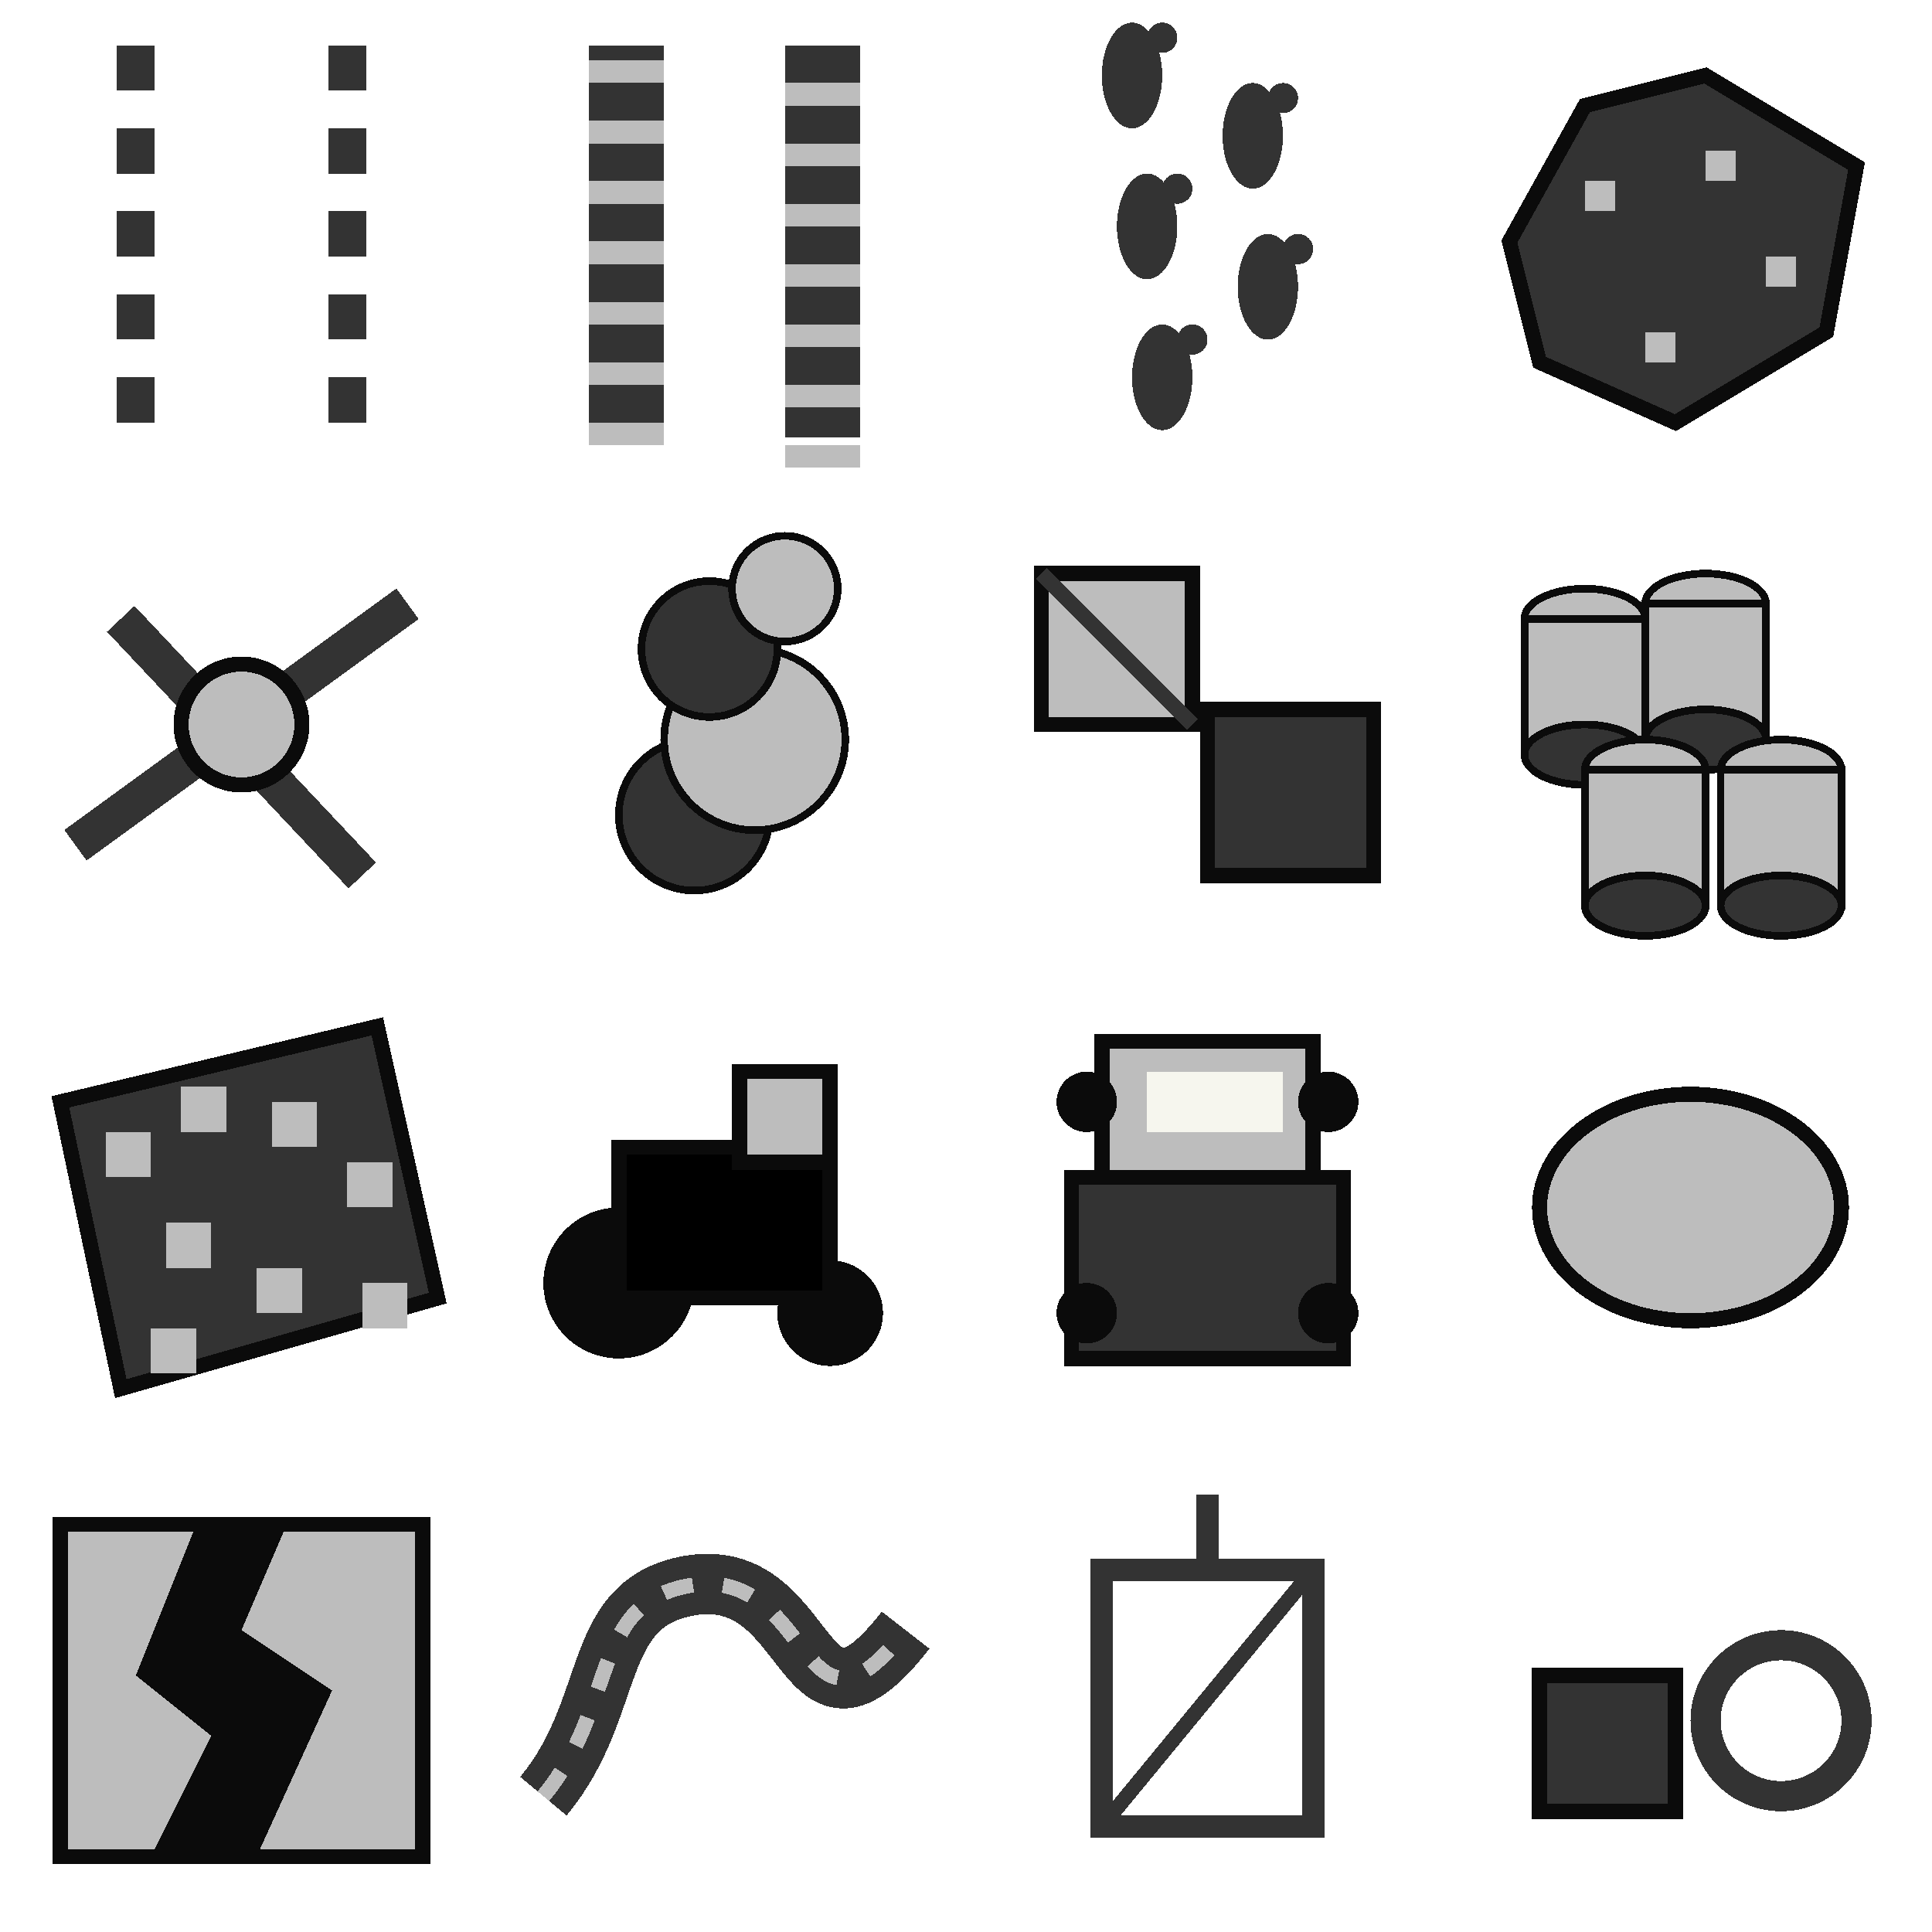
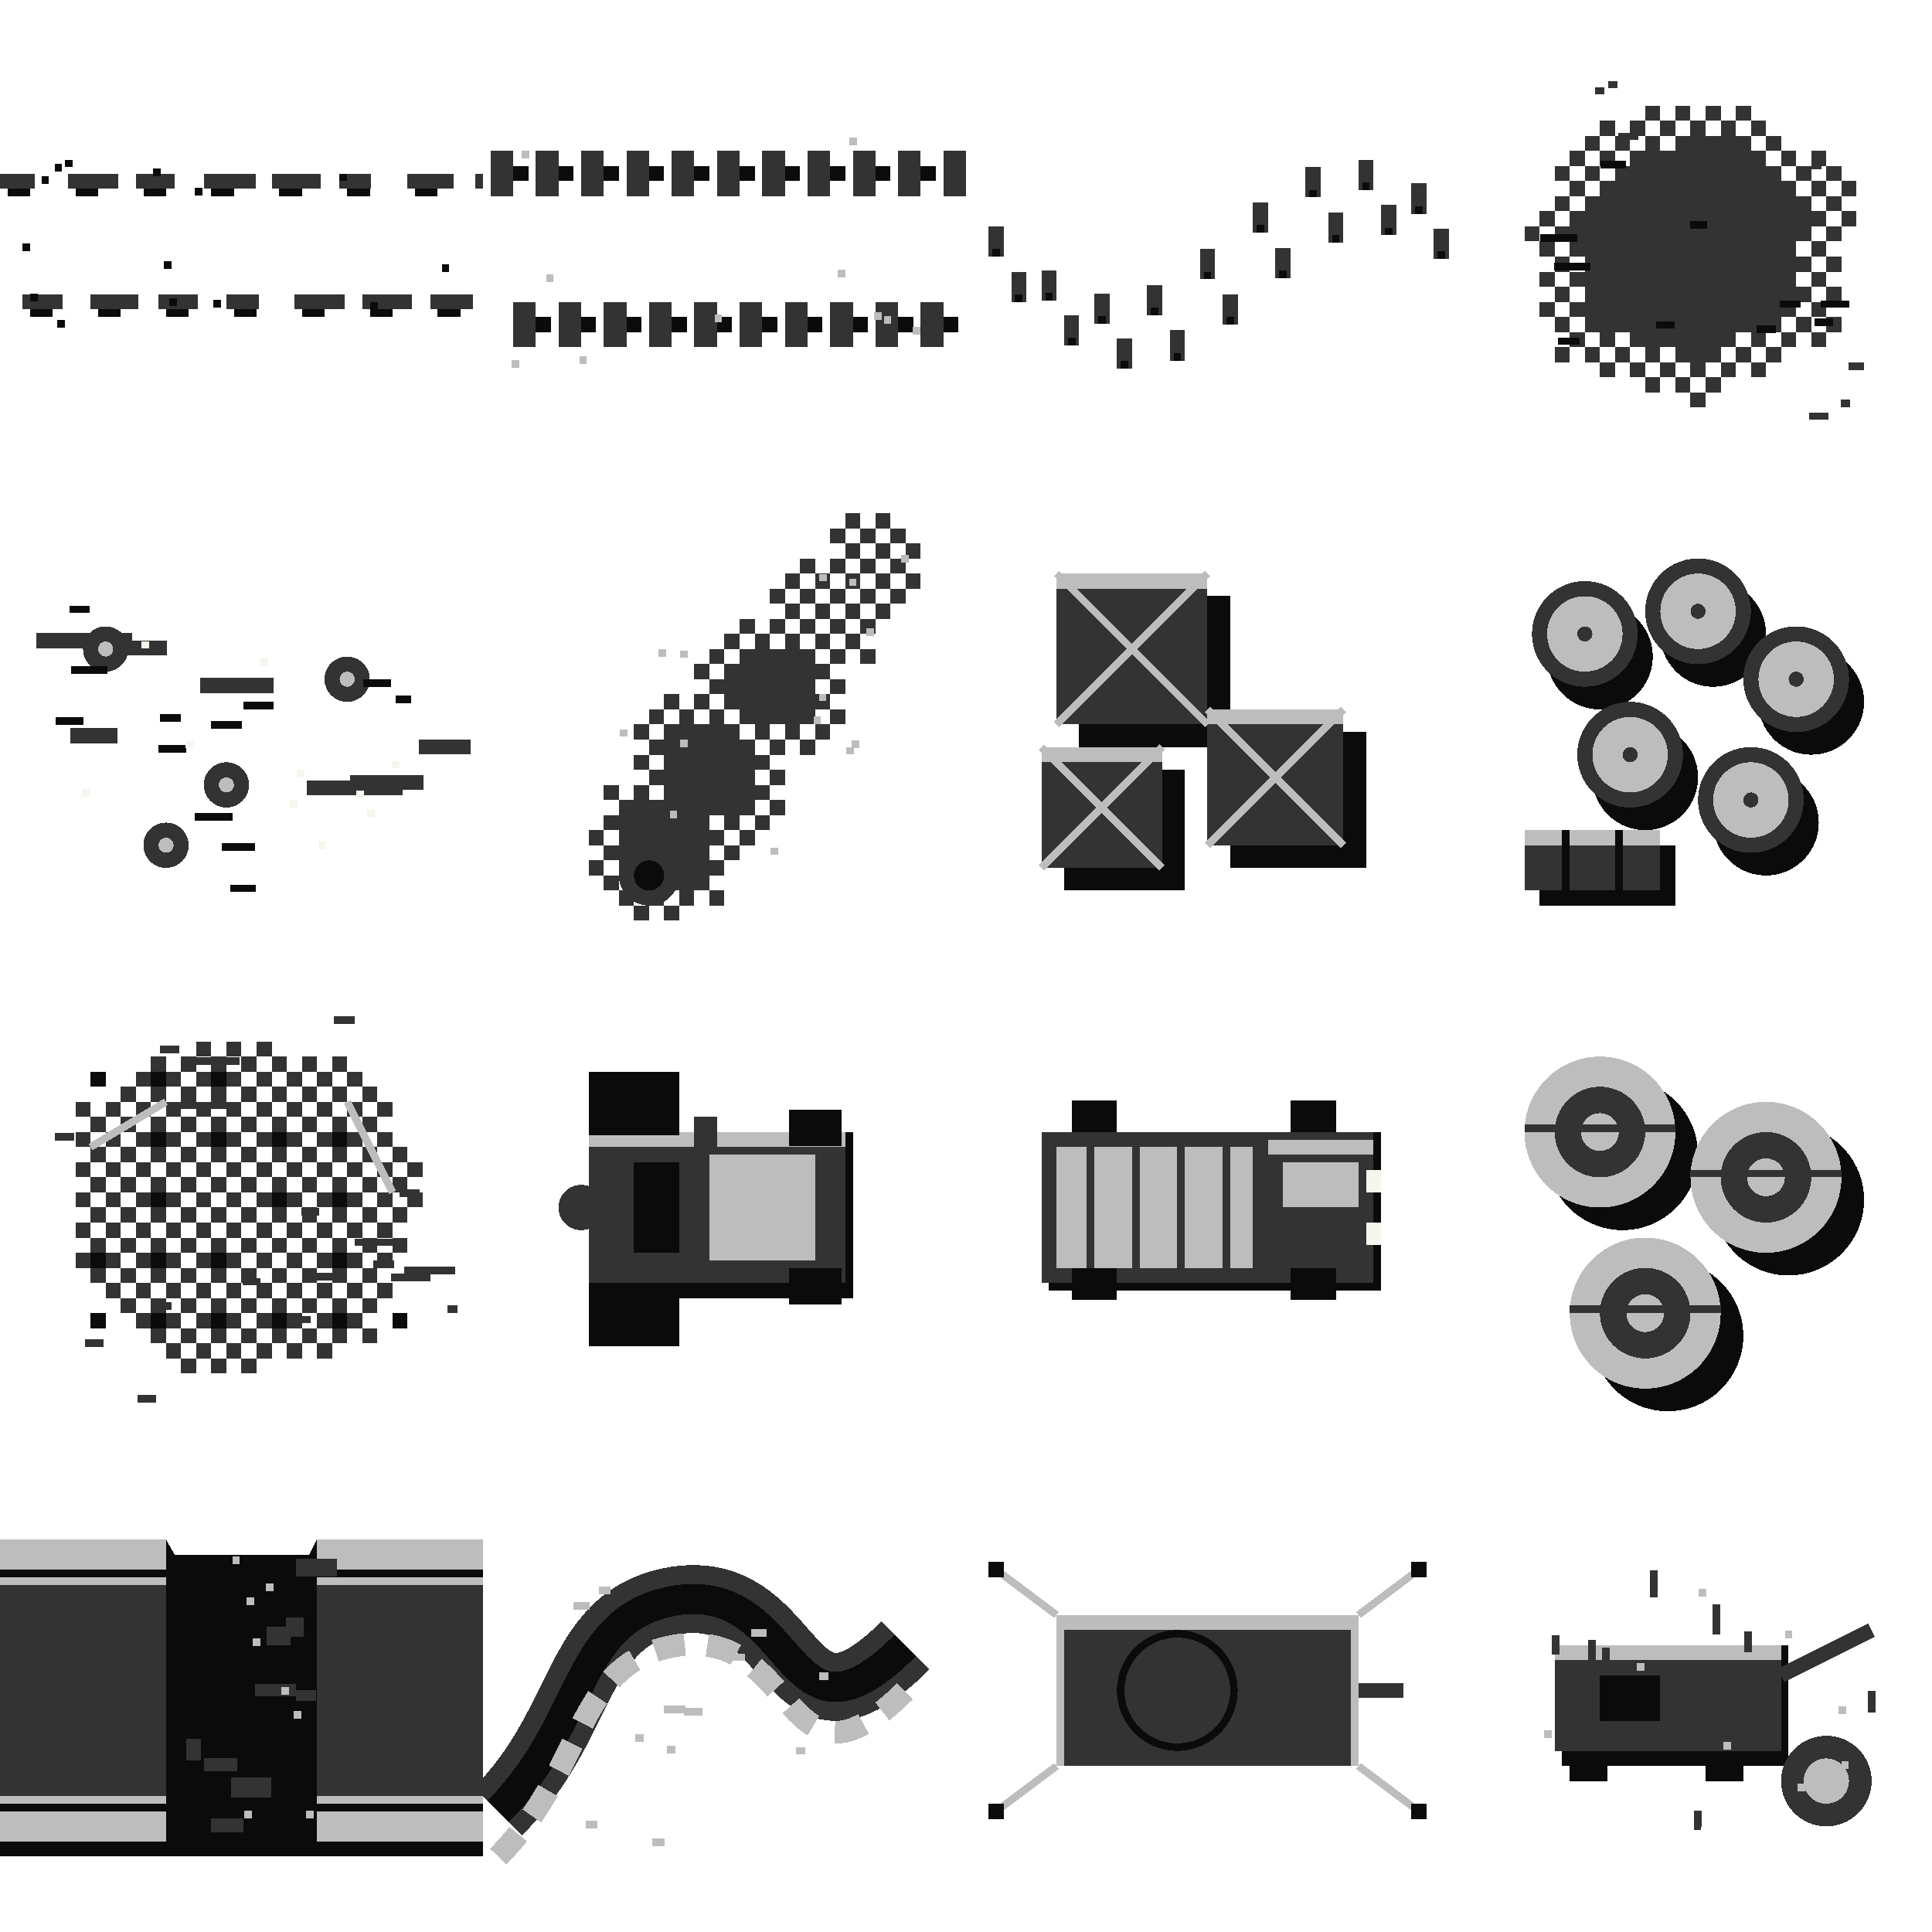
<svg xmlns="http://www.w3.org/2000/svg" width="256" height="256" viewBox="0 0 256 256" shape-rendering="crispEdges">
+   <defs>
+     <clipPath id="cell">
+       <rect width="64" height="64" />
+     </clipPath>
+   </defs>
  <rect width="256" height="256" fill="none" />
-   <g transform="translate(0 0)">
-     <line x1="18" y1="6" x2="18" y2="58" stroke="#333333" stroke-width="5" stroke-dasharray="6 5" />
-     <line x1="46" y1="6" x2="46" y2="58" stroke="#333333" stroke-width="5" stroke-dasharray="6 5" />
+   <g transform="translate(0 0)" clip-path="url(#cell)">
+     <path d="M0 23h4.64v2h-4.64zM9 23h6.65v2h-6.65zM18 23h5.14v2h-5.14zM27 23h6.86v2h-6.86zM36 23h6.53v2h-6.53zM45 23h4.12v2h-4.12zM54 23h6.12v2h-6.12zM63 23h6.08v2h-6.08z" fill="#333333" />
+     <path d="M3 39h5.32v2h-5.32zM12 39h6.36v2h-6.36zM21 39h5.23v2h-5.23zM30 39h4.29v2h-4.29zM39 39h6.72v2h-6.72zM48 39h6.53v2h-6.53zM57 39h5.67v2h-5.67z" fill="#333333" />
+     <path d="M1 25h3v1h-3zM10 25h3v1h-3zM19 25h3v1h-3zM28 25h3v1h-3zM37 25h3v1h-3zM46 25h3v1h-3zM55 25h3v1h-3zM64 25h3v1h-3z" fill="#0B0B0B" />
+     <path d="M4 41h3v1h-3zM13 41h3v1h-3zM22 41h3v1h-3zM31 41h3v1h-3zM40 41h3v1h-3zM49 41h3v1h-3zM58 41h3v1h-3z" fill="#0B0B0B" />
+     <path d="M7.56 42.37h1v1h-1zM3 32.26h1v1h-1zM7.24 21.75h1v1h-1zM4.03 38.9h1v1h-1zM58.53 35.05h1v1h-1zM22.47 39.56h1v1h-1zM44.98 22.99h1v1h-1zM5.48 23.36h1v1h-1zM21.69 34.65h1v1h-1zM28.25 39.76h1v1h-1zM20.28 22.35h1v1h-1zM8.59 21.15h1v1h-1zM49.07 40.06h1v1h-1zM25.85 24.92h1v1h-1z" fill="#0B0B0B" />
  </g>
-   <g transform="translate(64 0)">
-     <rect x="14" y="6" width="10" height="52" fill="#333333" />
-     <rect x="40" y="6" width="10" height="52" fill="#333333" />
-     <rect x="14" y="8" width="10" height="3" fill="#BDBDBD" />
-     <rect x="40" y="11" width="10" height="3" fill="#BDBDBD" />
-     <rect x="14" y="16" width="10" height="3" fill="#BDBDBD" />
-     <rect x="40" y="19" width="10" height="3" fill="#BDBDBD" />
-     <rect x="14" y="24" width="10" height="3" fill="#BDBDBD" />
-     <rect x="40" y="27" width="10" height="3" fill="#BDBDBD" />
-     <rect x="14" y="32" width="10" height="3" fill="#BDBDBD" />
-     <rect x="40" y="35" width="10" height="3" fill="#BDBDBD" />
-     <rect x="14" y="40" width="10" height="3" fill="#BDBDBD" />
-     <rect x="40" y="43" width="10" height="3" fill="#BDBDBD" />
-     <rect x="14" y="48" width="10" height="3" fill="#BDBDBD" />
-     <rect x="40" y="51" width="10" height="3" fill="#BDBDBD" />
-     <rect x="14" y="56" width="10" height="3" fill="#BDBDBD" />
-     <rect x="40" y="59" width="10" height="3" fill="#BDBDBD" />
+   <g transform="translate(64 0)" clip-path="url(#cell)">
+     <path d="M1 20h3v6h-3zM7 20h3v6h-3zM13 20h3v6h-3zM19 20h3v6h-3zM25 20h3v6h-3zM31 20h3v6h-3zM37 20h3v6h-3zM43 20h3v6h-3zM49 20h3v6h-3zM55 20h3v6h-3zM61 20h3v6h-3z" fill="#333333" />
+     <path d="M4 40h3v6h-3zM10 40h3v6h-3zM16 40h3v6h-3zM22 40h3v6h-3zM28 40h3v6h-3zM34 40h3v6h-3zM40 40h3v6h-3zM46 40h3v6h-3zM52 40h3v6h-3zM58 40h3v6h-3z" fill="#333333" />
+     <path d="M4 22h2v2h-2zM10 22h2v2h-2zM16 22h2v2h-2zM22 22h2v2h-2zM28 22h2v2h-2zM34 22h2v2h-2zM40 22h2v2h-2zM46 22h2v2h-2zM52 22h2v2h-2zM58 22h2v2h-2zM64 22h2v2h-2z" fill="#0B0B0B" />
+     <path d="M7 42h2v2h-2zM13 42h2v2h-2zM19 42h2v2h-2zM25 42h2v2h-2zM31 42h2v2h-2zM37 42h2v2h-2zM43 42h2v2h-2zM49 42h2v2h-2zM55 42h2v2h-2zM61 42h2v2h-2z" fill="#0B0B0B" />
+     <path d="M12.77 47.23h1v1h-1zM3.83 47.72h1v1h-1zM30.68 41.67h1v1h-1zM8.35 36.33h1v1h-1zM56.92 43.31h1v1h-1zM51.81 41.4h1v1h-1zM53.1 41.89h1v1h-1zM47.04 35.77h1v1h-1zM5.11 19.96h1v1h-1zM48.56 18.22h1v1h-1z" fill="#BDBDBD" />
  </g>
-   <g transform="translate(128 0)">
-     <ellipse cx="22" cy="10" rx="4" ry="7" fill="#333333" />
-     <circle cx="26" cy="5" r="2" fill="#333333" />
-     <ellipse cx="38" cy="18" rx="4" ry="7" fill="#333333" />
-     <circle cx="42" cy="13" r="2" fill="#333333" />
-     <ellipse cx="24" cy="30" rx="4" ry="7" fill="#333333" />
-     <circle cx="28" cy="25" r="2" fill="#333333" />
-     <ellipse cx="40" cy="38" rx="4" ry="7" fill="#333333" />
-     <circle cx="44" cy="33" r="2" fill="#333333" />
-     <ellipse cx="26" cy="50" rx="4" ry="7" fill="#333333" />
-     <circle cx="30" cy="45" r="2" fill="#333333" />
+   <g transform="translate(128 0)" clip-path="url(#cell)">
+     <path d="M3 30h2v4h-2zM6 36h2v4h-2zM10 35.8h2v4h-2zM13 41.8h2v4h-2zM17 38.87h2v4h-2zM20 44.87h2v4h-2zM24 37.77h2v4h-2zM27 43.77h2v4h-2zM31 33.01h2v4h-2zM34 39.01h2v4h-2zM38 26.84h2v4h-2zM41 32.84h2v4h-2zM45 22.16h2v4h-2zM48 28.16h2v4h-2zM52 21.16h2v4h-2zM55 27.16h2v4h-2zM59 24.32h2v4h-2zM62 30.32h2v4h-2z" fill="#333333" />
+     <path d="M3.5 33h1v1h-1zM6.5 39h1v1h-1zM10.5 38.8h1v1h-1zM13.5 44.8h1v1h-1zM17.5 41.87h1v1h-1zM20.5 47.87h1v1h-1zM24.5 40.77h1v1h-1zM27.5 46.77h1v1h-1zM31.5 36.01h1v1h-1zM34.5 42.01h1v1h-1zM38.5 29.84h1v1h-1zM41.5 35.84h1v1h-1zM45.5 25.16h1v1h-1zM48.5 31.16h1v1h-1zM52.5 24.16h1v1h-1zM55.5 30.16h1v1h-1zM59.5 27.32h1v1h-1zM62.5 33.32h1v1h-1z" fill="#0B0B0B" />
  </g>
-   <g transform="translate(192 0)">
-     <polygon points="8,32 18,14 34,10 54,22 50,44 30,56 12,48" fill="#333333" stroke="#0B0B0B" stroke-width="2" />
-     <rect x="18" y="24" width="4" height="4" fill="#BDBDBD" />
-     <rect x="34" y="20" width="4" height="4" fill="#BDBDBD" />
-     <rect x="42" y="34" width="4" height="4" fill="#BDBDBD" />
-     <rect x="26" y="44" width="4" height="4" fill="#BDBDBD" />
+   <g transform="translate(192 0)" clip-path="url(#cell)">
+     <path d="M26 14h2v2h-2zM30 14h2v2h-2zM34 14h2v2h-2zM38 14h2v2h-2zM20 16h2v2h-2zM24 16h2v2h-2zM28 16h2v2h-2zM32 16h2v2h-2zM36 16h2v2h-2zM40 16h2v2h-2zM18 18h2v2h-2zM22 18h2v2h-2zM26 18h2v2h-2zM30 18h2v2h-2zM34 18h2v2h-2zM38 18h2v2h-2zM42 18h2v2h-2zM16 20h2v2h-2zM20 20h2v2h-2zM24 20h2v2h-2zM28 20h2v2h-2zM32 20h2v2h-2zM36 20h2v2h-2zM40 20h2v2h-2zM44 20h2v2h-2zM48 20h2v2h-2zM14 22h2v2h-2zM18 22h2v2h-2zM22 22h2v2h-2zM26 22h2v2h-2zM30 22h2v2h-2zM34 22h2v2h-2zM38 22h2v2h-2zM42 22h2v2h-2zM46 22h2v2h-2zM50 22h2v2h-2zM16 24h2v2h-2zM20 24h2v2h-2zM24 24h2v2h-2zM28 24h2v2h-2zM32 24h2v2h-2zM36 24h2v2h-2zM40 24h2v2h-2zM44 24h2v2h-2zM48 24h2v2h-2zM52 24h2v2h-2zM14 26h2v2h-2zM18 26h2v2h-2zM22 26h2v2h-2zM26 26h2v2h-2zM30 26h2v2h-2zM34 26h2v2h-2zM38 26h2v2h-2zM42 26h2v2h-2zM46 26h2v2h-2zM50 26h2v2h-2zM12 28h2v2h-2zM16 28h2v2h-2zM20 28h2v2h-2zM24 28h2v2h-2zM28 28h2v2h-2zM32 28h2v2h-2zM36 28h2v2h-2zM40 28h2v2h-2zM44 28h2v2h-2zM48 28h2v2h-2zM52 28h2v2h-2zM10 30h2v2h-2zM14 30h2v2h-2zM18 30h2v2h-2zM22 30h2v2h-2zM26 30h2v2h-2zM30 30h2v2h-2zM34 30h2v2h-2zM38 30h2v2h-2zM42 30h2v2h-2zM46 30h2v2h-2zM50 30h2v2h-2zM12 32h2v2h-2zM16 32h2v2h-2zM20 32h2v2h-2zM24 32h2v2h-2zM28 32h2v2h-2zM32 32h2v2h-2zM36 32h2v2h-2zM40 32h2v2h-2zM44 32h2v2h-2zM48 32h2v2h-2zM14 34h2v2h-2zM18 34h2v2h-2zM22 34h2v2h-2zM26 34h2v2h-2zM30 34h2v2h-2zM34 34h2v2h-2zM38 34h2v2h-2zM42 34h2v2h-2zM46 34h2v2h-2zM50 34h2v2h-2zM12 36h2v2h-2zM16 36h2v2h-2zM20 36h2v2h-2zM24 36h2v2h-2zM28 36h2v2h-2zM32 36h2v2h-2zM36 36h2v2h-2zM40 36h2v2h-2zM44 36h2v2h-2zM48 36h2v2h-2zM14 38h2v2h-2zM18 38h2v2h-2zM22 38h2v2h-2zM26 38h2v2h-2zM30 38h2v2h-2zM34 38h2v2h-2zM38 38h2v2h-2zM42 38h2v2h-2zM46 38h2v2h-2zM50 38h2v2h-2zM12 40h2v2h-2zM16 40h2v2h-2zM20 40h2v2h-2zM24 40h2v2h-2zM28 40h2v2h-2zM32 40h2v2h-2zM36 40h2v2h-2zM40 40h2v2h-2zM44 40h2v2h-2zM48 40h2v2h-2zM14 42h2v2h-2zM18 42h2v2h-2zM22 42h2v2h-2zM26 42h2v2h-2zM30 42h2v2h-2zM34 42h2v2h-2zM38 42h2v2h-2zM42 42h2v2h-2zM46 42h2v2h-2zM50 42h2v2h-2zM16 44h2v2h-2zM20 44h2v2h-2zM24 44h2v2h-2zM28 44h2v2h-2zM32 44h2v2h-2zM36 44h2v2h-2zM40 44h2v2h-2zM44 44h2v2h-2zM48 44h2v2h-2zM14 46h2v2h-2zM18 46h2v2h-2zM22 46h2v2h-2zM26 46h2v2h-2zM30 46h2v2h-2zM34 46h2v2h-2zM38 46h2v2h-2zM42 46h2v2h-2zM20 48h2v2h-2zM24 48h2v2h-2zM28 48h2v2h-2zM32 48h2v2h-2zM36 48h2v2h-2zM40 48h2v2h-2zM26 50h2v2h-2zM30 50h2v2h-2zM34 50h2v2h-2zM32 52h2v2h-2z" fill="#333333" />
+     <path d="M32 18h2v2h-2zM36 18h2v2h-2zM26 20h2v2h-2zM30 20h2v2h-2zM34 20h2v2h-2zM38 20h2v2h-2zM24 22h2v2h-2zM28 22h2v2h-2zM32 22h2v2h-2zM36 22h2v2h-2zM40 22h2v2h-2zM22 24h2v2h-2zM26 24h2v2h-2zM30 24h2v2h-2zM34 24h2v2h-2zM38 24h2v2h-2zM42 24h2v2h-2zM20 26h2v2h-2zM24 26h2v2h-2zM28 26h2v2h-2zM32 26h2v2h-2zM36 26h2v2h-2zM40 26h2v2h-2zM44 26h2v2h-2zM18 28h2v2h-2zM22 28h2v2h-2zM26 28h2v2h-2zM30 28h2v2h-2zM34 28h2v2h-2zM38 28h2v2h-2zM42 28h2v2h-2zM46 28h2v2h-2zM16 30h2v2h-2zM20 30h2v2h-2zM24 30h2v2h-2zM28 30h2v2h-2zM32 30h2v2h-2zM36 30h2v2h-2zM40 30h2v2h-2zM44 30h2v2h-2zM18 32h2v2h-2zM22 32h2v2h-2zM26 32h2v2h-2zM30 32h2v2h-2zM34 32h2v2h-2zM38 32h2v2h-2zM42 32h2v2h-2zM20 34h2v2h-2zM24 34h2v2h-2zM28 34h2v2h-2zM32 34h2v2h-2zM36 34h2v2h-2zM40 34h2v2h-2zM44 34h2v2h-2zM18 36h2v2h-2zM22 36h2v2h-2zM26 36h2v2h-2zM30 36h2v2h-2zM34 36h2v2h-2zM38 36h2v2h-2zM42 36h2v2h-2zM20 38h2v2h-2zM24 38h2v2h-2zM28 38h2v2h-2zM32 38h2v2h-2zM36 38h2v2h-2zM40 38h2v2h-2zM44 38h2v2h-2zM18 40h2v2h-2zM22 40h2v2h-2zM26 40h2v2h-2zM30 40h2v2h-2zM34 40h2v2h-2zM38 40h2v2h-2zM42 40h2v2h-2zM20 42h2v2h-2zM24 42h2v2h-2zM28 42h2v2h-2zM32 42h2v2h-2zM36 42h2v2h-2zM40 42h2v2h-2zM26 44h2v2h-2zM30 44h2v2h-2zM34 44h2v2h-2zM32 46h2v2h-2z" fill="#333333" />
+     <path d="M20.12 21.29h3.3v1h-3.3zM14.46 44.71h2.85v1h-2.85zM12.05 31.07h4.9v1h-4.9zM48.43 42.21h2.45v1h-2.45zM43.87 39.8h2.72v1h-2.72zM31.93 29.31h2.29v1h-2.29zM27.45 42.55h2.44v1h-2.44zM40.72 43.13h2.57v1h-2.57zM49.21 39.8h3.84v1h-3.84zM13.93 34.83h4.83v1h-4.83z" fill="#0B0B0B" />
+     <path d="M52.95 48.04h2v1h-2zM21.08 10.71h1.21v1h-1.21zM40.71 38.02h2.49v1h-2.49zM19.39 11.54h1.2v1h-1.2zM51.96 52.94h1.18v1h-1.18zM22.46 17.57h2.62v1h-2.62zM47.76 54.65h2.47v1h-2.47zM16.57 29.65h2.54v1h-2.54zM41.26 30.5h2.66v1h-2.66zM48 21.43h1.36v1h-1.36z" fill="#333333" />
  </g>
-   <g transform="translate(0 64)">
-     <line x1="10" y1="48" x2="54" y2="16" stroke="#333333" stroke-width="5" />
-     <line x1="16" y1="18" x2="48" y2="52" stroke="#333333" stroke-width="5" />
-     <circle cx="32" cy="32" r="8" fill="#BDBDBD" stroke="#0B0B0B" stroke-width="2" />
+   <g transform="translate(0 64)" clip-path="url(#cell)">
+     <path d="M15.13 20.84h6.94v2h-6.94zM9.28 32.48h6.26v2h-6.26zM26.48 25.81h9.8v2h-9.8zM4.83 19.88h12.67v2h-12.67zM46.41 38.68h9.75v2h-9.75zM55.5 33.97h6.89v2h-6.89zM40.67 39.38h12.7v2h-12.7z" fill="#333333" />
+     <circle cx="14" cy="22" r="3" fill="#333333" />
+     <circle cx="14" cy="22" r="1" fill="#BDBDBD" />
+     <circle cx="30" cy="40" r="3" fill="#333333" />
+     <circle cx="30" cy="40" r="1" fill="#BDBDBD" />
+     <circle cx="46" cy="26" r="3" fill="#333333" />
+     <circle cx="46" cy="26" r="1" fill="#BDBDBD" />
+     <circle cx="22" cy="48" r="3" fill="#333333" />
+     <circle cx="22" cy="48" r="1" fill="#BDBDBD" />
+     <path d="M21.2 30.61h2.79v1h-2.79zM9.21 16.24h2.64v1h-2.64zM48.17 26.01h3.68v1h-3.68zM30.48 53.21h3.39v1h-3.39zM52.41 28.17h2.09v1h-2.09zM32.3 28.97h3.93v1h-3.93zM25.81 43.7h4.97v1h-4.97zM27.95 31.56h4.09v1h-4.09zM21.04 34.71h3.66v1h-3.66zM9.45 24.29h4.78v1h-4.78zM7.41 31.02h3.65v1h-3.65zM29.42 47.7h4.38v1h-4.38z" fill="#0B0B0B" />
+     <path d="M24.62 34.16h1v1h-1zM47.24 40.77h1v1h-1zM48.66 43.33h1v1h-1zM10.87 40.55h1v1h-1zM18.75 20.95h1v1h-1zM51.94 36.83h1v1h-1zM34.54 23.17h1v1h-1zM39.36 37.95h1v1h-1zM38.44 42.03h1v1h-1zM42.16 47.52h1v1h-1z" fill="#F6F6EE" />
  </g>
-   <g transform="translate(64 64)">
-     <circle cx="28" cy="44" r="10" fill="#333333" stroke="#0B0B0B" stroke-width="1" />
-     <circle cx="36" cy="34" r="12" fill="#BDBDBD" stroke="#0B0B0B" stroke-width="1" />
-     <circle cx="30" cy="22" r="9" fill="#333333" stroke="#0B0B0B" stroke-width="1" />
-     <circle cx="40" cy="14" r="7" fill="#BDBDBD" stroke="#0B0B0B" stroke-width="1" />
+   <g transform="translate(64 64)" clip-path="url(#cell)">
+     <path d="M48 4h2v2h-2zM52 4h2v2h-2zM46 6h2v2h-2zM50 6h2v2h-2zM54 6h2v2h-2zM48 8h2v2h-2zM52 8h2v2h-2zM56 8h2v2h-2zM42 10h2v2h-2zM46 10h2v2h-2zM50 10h2v2h-2zM54 10h2v2h-2zM40 12h2v2h-2zM44 12h2v2h-2zM48 12h2v2h-2zM52 12h2v2h-2zM56 12h2v2h-2zM38 14h2v2h-2zM42 14h2v2h-2zM46 14h2v2h-2zM50 14h2v2h-2zM54 14h2v2h-2zM40 16h2v2h-2zM44 16h2v2h-2zM48 16h2v2h-2zM52 16h2v2h-2zM34 18h2v2h-2zM38 18h2v2h-2zM42 18h2v2h-2zM46 18h2v2h-2zM50 18h2v2h-2zM32 20h2v2h-2zM36 20h2v2h-2zM40 20h2v2h-2zM44 20h2v2h-2zM48 20h2v2h-2zM30 22h2v2h-2zM34 22h2v2h-2zM38 22h2v2h-2zM42 22h2v2h-2zM46 22h2v2h-2zM50 22h2v2h-2zM28 24h2v2h-2zM32 24h2v2h-2zM36 24h2v2h-2zM40 24h2v2h-2zM44 24h2v2h-2zM30 26h2v2h-2zM34 26h2v2h-2zM38 26h2v2h-2zM42 26h2v2h-2zM46 26h2v2h-2zM24 28h2v2h-2zM28 28h2v2h-2zM32 28h2v2h-2zM36 28h2v2h-2zM40 28h2v2h-2zM44 28h2v2h-2zM22 30h2v2h-2zM26 30h2v2h-2zM30 30h2v2h-2zM34 30h2v2h-2zM38 30h2v2h-2zM42 30h2v2h-2zM46 30h2v2h-2zM20 32h2v2h-2zM24 32h2v2h-2zM28 32h2v2h-2zM32 32h2v2h-2zM36 32h2v2h-2zM40 32h2v2h-2zM44 32h2v2h-2zM22 34h2v2h-2zM26 34h2v2h-2zM30 34h2v2h-2zM34 34h2v2h-2zM38 34h2v2h-2zM42 34h2v2h-2zM20 36h2v2h-2zM24 36h2v2h-2zM28 36h2v2h-2zM32 36h2v2h-2zM36 36h2v2h-2zM22 38h2v2h-2zM26 38h2v2h-2zM30 38h2v2h-2zM34 38h2v2h-2zM38 38h2v2h-2zM16 40h2v2h-2zM20 40h2v2h-2zM24 40h2v2h-2zM28 40h2v2h-2zM32 40h2v2h-2zM36 40h2v2h-2zM18 42h2v2h-2zM22 42h2v2h-2zM26 42h2v2h-2zM30 42h2v2h-2zM34 42h2v2h-2zM38 42h2v2h-2zM16 44h2v2h-2zM20 44h2v2h-2zM24 44h2v2h-2zM28 44h2v2h-2zM32 44h2v2h-2zM36 44h2v2h-2zM14 46h2v2h-2zM18 46h2v2h-2zM22 46h2v2h-2zM26 46h2v2h-2zM30 46h2v2h-2zM34 46h2v2h-2zM16 48h2v2h-2zM20 48h2v2h-2zM24 48h2v2h-2zM28 48h2v2h-2zM32 48h2v2h-2zM14 50h2v2h-2zM18 50h2v2h-2zM22 50h2v2h-2zM26 50h2v2h-2zM30 50h2v2h-2zM16 52h2v2h-2zM20 52h2v2h-2zM24 52h2v2h-2zM28 52h2v2h-2zM18 54h2v2h-2zM22 54h2v2h-2zM26 54h2v2h-2zM30 54h2v2h-2zM20 56h2v2h-2zM24 56h2v2h-2z" fill="#333333" />
+     <path d="M36 22h2v2h-2zM40 22h2v2h-2zM34 24h2v2h-2zM38 24h2v2h-2zM42 24h2v2h-2zM32 26h2v2h-2zM36 26h2v2h-2zM40 26h2v2h-2zM34 28h2v2h-2zM38 28h2v2h-2zM42 28h2v2h-2zM36 30h2v2h-2zM40 30h2v2h-2zM26 32h2v2h-2zM30 32h2v2h-2zM24 34h2v2h-2zM28 34h2v2h-2zM32 34h2v2h-2zM26 36h2v2h-2zM30 36h2v2h-2zM34 36h2v2h-2zM24 38h2v2h-2zM28 38h2v2h-2zM32 38h2v2h-2zM26 40h2v2h-2zM30 40h2v2h-2zM34 40h2v2h-2zM20 42h2v2h-2zM24 42h2v2h-2zM28 42h2v2h-2zM32 42h2v2h-2zM18 44h2v2h-2zM22 44h2v2h-2zM26 44h2v2h-2zM20 46h2v2h-2zM24 46h2v2h-2zM28 46h2v2h-2zM18 48h2v2h-2zM22 48h2v2h-2zM26 48h2v2h-2zM20 50h2v2h-2zM24 50h2v2h-2zM28 50h2v2h-2zM22 52h2v2h-2zM26 52h2v2h-2z" fill="#333333" />
+     <path d="M26.15 22.18h1v1h-1zM48.5 12.65h1v1h-1zM24.74 43.43h1v1h-1zM50.81 19.23h1v1h-1zM55.38 9.53h1v1h-1zM43.78 30.92h1v1h-1zM48.11 34.97h1v1h-1zM44.5 27.91h1v1h-1zM44.52 12.05h1v1h-1zM18.14 32.62h1v1h-1zM38.08 48.3h1v1h-1zM23.26 22.03h1v1h-1zM26.13 34.01h1v1h-1zM48.84 34.08h1v1h-1z" fill="#BDBDBD" />
+     <circle cx="22" cy="52" r="4" fill="#333333" />
+     <circle cx="22" cy="52" r="2" fill="#0B0B0B" />
  </g>
-   <g transform="translate(128 64)">
-     <rect x="10" y="12" width="20" height="20" fill="#BDBDBD" stroke="#0B0B0B" stroke-width="2" />
-     <rect x="32" y="30" width="22" height="22" fill="#333333" stroke="#0B0B0B" stroke-width="2" />
-     <line x1="10" y1="12" x2="30" y2="32" stroke="#333333" stroke-width="2" />
-     <line x1="30" y1="12" x2="10" y2="32" stroke="#33333" stroke-width="2" />
+   <g transform="translate(128 64)" clip-path="url(#cell)">
+     <path d="M15 15h20v20h-20zM35 33h18v18h-18zM13 38h16v16h-16z" fill="#0B0B0B" />
+     <path d="M12 12h20v20h-20zM32 30h18v18h-18zM10 35h16v16h-16z" fill="#333333" />
+     <path d="M12 12h20v2h-20zM32 30h18v2h-18zM10 35h16v2h-16z" fill="#BDBDBD" />
+     <line x1="12" y1="12" x2="32" y2="32" stroke="#BDBDBD" stroke-width="1" />
+     <line x1="32" y1="12" x2="12" y2="32" stroke="#BDBDBD" stroke-width="1" />
+     <line x1="32" y1="30" x2="50" y2="48" stroke="#BDBDBD" stroke-width="1" />
+     <line x1="50" y1="30" x2="32" y2="48" stroke="#BDBDBD" stroke-width="1" />
+     <line x1="10" y1="35" x2="26" y2="51" stroke="#BDBDBD" stroke-width="1" />
+     <line x1="26" y1="35" x2="10" y2="51" stroke="#BDBDBD" stroke-width="1" />
  </g>
-   <g transform="translate(192 64)">
-     <ellipse cx="18" cy="18" rx="8" ry="4" fill="#BDBDBD" stroke="#0B0B0B" stroke-width="1" />
-     <rect x="10" y="18" width="16" height="18" fill="#BDBDBD" stroke="#0B0B0B" stroke-width="1" />
-     <ellipse cx="18" cy="36" rx="8" ry="4" fill="#333333" stroke="#0B0B0B" stroke-width="1" />
-     <ellipse cx="34" cy="16" rx="8" ry="4" fill="#BDBDBD" stroke="#0B0B0B" stroke-width="1" />
-     <rect x="26" y="16" width="16" height="18" fill="#BDBDBD" stroke="#0B0B0B" stroke-width="1" />
-     <ellipse cx="34" cy="34" rx="8" ry="4" fill="#333333" stroke="#0B0B0B" stroke-width="1" />
-     <ellipse cx="26" cy="38" rx="8" ry="4" fill="#BDBDBD" stroke="#0B0B0B" stroke-width="1" />
-     <rect x="18" y="38" width="16" height="18" fill="#BDBDBD" stroke="#0B0B0B" stroke-width="1" />
-     <ellipse cx="26" cy="56" rx="8" ry="4" fill="#333333" stroke="#0B0B0B" stroke-width="1" />
-     <ellipse cx="44" cy="38" rx="8" ry="4" fill="#BDBDBD" stroke="#0B0B0B" stroke-width="1" />
-     <rect x="36" y="38" width="16" height="18" fill="#BDBDBD" stroke="#0B0B0B" stroke-width="1" />
-     <ellipse cx="44" cy="56" rx="8" ry="4" fill="#333333" stroke="#0B0B0B" stroke-width="1" />
+   <g transform="translate(192 64)" clip-path="url(#cell)">
+     <circle cx="20" cy="23" r="7" fill="#0B0B0B" />
+     <circle cx="35" cy="20" r="7" fill="#0B0B0B" />
+     <circle cx="48" cy="29" r="7" fill="#0B0B0B" />
+     <circle cx="26" cy="39" r="7" fill="#0B0B0B" />
+     <circle cx="42" cy="45" r="7" fill="#0B0B0B" />
+     <circle cx="18" cy="20" r="7" fill="#333333" />
+     <circle cx="33" cy="17" r="7" fill="#333333" />
+     <circle cx="46" cy="26" r="7" fill="#333333" />
+     <circle cx="24" cy="36" r="7" fill="#333333" />
+     <circle cx="40" cy="42" r="7" fill="#333333" />
+     <circle cx="18" cy="20" r="5" fill="#BDBDBD" />
+     <circle cx="33" cy="17" r="5" fill="#BDBDBD" />
+     <circle cx="46" cy="26" r="5" fill="#BDBDBD" />
+     <circle cx="24" cy="36" r="5" fill="#BDBDBD" />
+     <circle cx="40" cy="42" r="5" fill="#BDBDBD" />
+     <circle cx="18" cy="20" r="1" fill="#333333" />
+     <circle cx="33" cy="17" r="1" fill="#333333" />
+     <circle cx="46" cy="26" r="1" fill="#333333" />
+     <circle cx="24" cy="36" r="1" fill="#333333" />
+     <circle cx="40" cy="42" r="1" fill="#333333" />
+     <path d="M12 48h18v8h-18z" fill="#0B0B0B" />
+     <path d="M10 46h18v8h-18z" fill="#333333" />
+     <path d="M10 46h18v2h-18z" fill="#BDBDBD" />
+     <path d="M15 46h1v8h-1zM22 46h1v8h-1z" fill="#0B0B0B" />
  </g>
-   <g transform="translate(0 128)">
-     <polygon points="8,18 50,8 58,44 16,56" fill="#333333" stroke="#0B0B0B" stroke-width="2" />
-     <rect x="14" y="22" width="6" height="6" fill="#BDBDBD" />
-     <rect x="24" y="16" width="6" height="6" fill="#BDBDBD" />
-     <rect x="36" y="18" width="6" height="6" fill="#BDBDBD" />
-     <rect x="46" y="26" width="6" height="6" fill="#BDBDBD" />
-     <rect x="22" y="34" width="6" height="6" fill="#BDBDBD" />
-     <rect x="34" y="40" width="6" height="6" fill="#BDBDBD" />
-     <rect x="48" y="42" width="6" height="6" fill="#BDBDBD" />
-     <rect x="20" y="48" width="6" height="6" fill="#BDBDBD" />
+   <g transform="translate(0 128)" clip-path="url(#cell)">
+     <path d="M26 10h2v2h-2zM30 10h2v2h-2zM34 10h2v2h-2zM20 12h2v2h-2zM24 12h2v2h-2zM28 12h2v2h-2zM32 12h2v2h-2zM36 12h2v2h-2zM40 12h2v2h-2zM44 12h2v2h-2zM18 14h2v2h-2zM22 14h2v2h-2zM26 14h2v2h-2zM30 14h2v2h-2zM34 14h2v2h-2zM38 14h2v2h-2zM42 14h2v2h-2zM46 14h2v2h-2zM16 16h2v2h-2zM20 16h2v2h-2zM24 16h2v2h-2zM28 16h2v2h-2zM32 16h2v2h-2zM36 16h2v2h-2zM40 16h2v2h-2zM44 16h2v2h-2zM48 16h2v2h-2zM10 18h2v2h-2zM14 18h2v2h-2zM18 18h2v2h-2zM22 18h2v2h-2zM26 18h2v2h-2zM30 18h2v2h-2zM34 18h2v2h-2zM38 18h2v2h-2zM42 18h2v2h-2zM46 18h2v2h-2zM50 18h2v2h-2zM12 20h2v2h-2zM16 20h2v2h-2zM20 20h2v2h-2zM24 20h2v2h-2zM28 20h2v2h-2zM32 20h2v2h-2zM36 20h2v2h-2zM40 20h2v2h-2zM44 20h2v2h-2zM48 20h2v2h-2zM10 22h2v2h-2zM14 22h2v2h-2zM18 22h2v2h-2zM22 22h2v2h-2zM26 22h2v2h-2zM30 22h2v2h-2zM34 22h2v2h-2zM38 22h2v2h-2zM42 22h2v2h-2zM46 22h2v2h-2zM50 22h2v2h-2zM12 24h2v2h-2zM16 24h2v2h-2zM20 24h2v2h-2zM24 24h2v2h-2zM28 24h2v2h-2zM32 24h2v2h-2zM36 24h2v2h-2zM40 24h2v2h-2zM44 24h2v2h-2zM48 24h2v2h-2zM52 24h2v2h-2zM10 26h2v2h-2zM14 26h2v2h-2zM18 26h2v2h-2zM22 26h2v2h-2zM26 26h2v2h-2zM30 26h2v2h-2zM34 26h2v2h-2zM38 26h2v2h-2zM42 26h2v2h-2zM46 26h2v2h-2zM50 26h2v2h-2zM54 26h2v2h-2zM12 28h2v2h-2zM16 28h2v2h-2zM20 28h2v2h-2zM24 28h2v2h-2zM28 28h2v2h-2zM32 28h2v2h-2zM36 28h2v2h-2zM40 28h2v2h-2zM44 28h2v2h-2zM48 28h2v2h-2zM52 28h2v2h-2zM10 30h2v2h-2zM14 30h2v2h-2zM18 30h2v2h-2zM22 30h2v2h-2zM26 30h2v2h-2zM30 30h2v2h-2zM34 30h2v2h-2zM38 30h2v2h-2zM42 30h2v2h-2zM46 30h2v2h-2zM50 30h2v2h-2zM54 30h2v2h-2zM12 32h2v2h-2zM16 32h2v2h-2zM20 32h2v2h-2zM24 32h2v2h-2zM28 32h2v2h-2zM32 32h2v2h-2zM36 32h2v2h-2zM40 32h2v2h-2zM44 32h2v2h-2zM48 32h2v2h-2zM52 32h2v2h-2zM10 34h2v2h-2zM14 34h2v2h-2zM18 34h2v2h-2zM22 34h2v2h-2zM26 34h2v2h-2zM30 34h2v2h-2zM34 34h2v2h-2zM38 34h2v2h-2zM42 34h2v2h-2zM46 34h2v2h-2zM50 34h2v2h-2zM12 36h2v2h-2zM16 36h2v2h-2zM20 36h2v2h-2zM24 36h2v2h-2zM28 36h2v2h-2zM32 36h2v2h-2zM36 36h2v2h-2zM40 36h2v2h-2zM44 36h2v2h-2zM48 36h2v2h-2zM52 36h2v2h-2zM10 38h2v2h-2zM14 38h2v2h-2zM18 38h2v2h-2zM22 38h2v2h-2zM26 38h2v2h-2zM30 38h2v2h-2zM34 38h2v2h-2zM38 38h2v2h-2zM42 38h2v2h-2zM46 38h2v2h-2zM50 38h2v2h-2zM12 40h2v2h-2zM16 40h2v2h-2zM20 40h2v2h-2zM24 40h2v2h-2zM28 40h2v2h-2zM32 40h2v2h-2zM36 40h2v2h-2zM40 40h2v2h-2zM44 40h2v2h-2zM48 40h2v2h-2zM14 42h2v2h-2zM18 42h2v2h-2zM22 42h2v2h-2zM26 42h2v2h-2zM30 42h2v2h-2zM34 42h2v2h-2zM38 42h2v2h-2zM42 42h2v2h-2zM46 42h2v2h-2zM50 42h2v2h-2zM16 44h2v2h-2zM20 44h2v2h-2zM24 44h2v2h-2zM28 44h2v2h-2zM32 44h2v2h-2zM36 44h2v2h-2zM40 44h2v2h-2zM44 44h2v2h-2zM48 44h2v2h-2zM18 46h2v2h-2zM22 46h2v2h-2zM26 46h2v2h-2zM30 46h2v2h-2zM34 46h2v2h-2zM38 46h2v2h-2zM42 46h2v2h-2zM46 46h2v2h-2zM20 48h2v2h-2zM24 48h2v2h-2zM28 48h2v2h-2zM32 48h2v2h-2zM36 48h2v2h-2zM40 48h2v2h-2zM44 48h2v2h-2zM48 48h2v2h-2zM22 50h2v2h-2zM26 50h2v2h-2zM30 50h2v2h-2zM34 50h2v2h-2zM38 50h2v2h-2zM42 50h2v2h-2zM24 52h2v2h-2zM28 52h2v2h-2zM32 52h2v2h-2z" fill="#333333" />
+     <path d="M12 14h2v2h-2zM12 38h2v2h-2zM12 46h2v2h-2zM20 14h2v2h-2zM20 22h2v2h-2zM20 30h2v2h-2zM20 38h2v2h-2zM20 46h2v2h-2zM28 14h2v2h-2zM28 22h2v2h-2zM28 38h2v2h-2zM28 46h2v2h-2zM36 22h2v2h-2zM36 30h2v2h-2zM36 46h2v2h-2zM44 22h2v2h-2zM44 30h2v2h-2zM44 38h2v2h-2zM44 46h2v2h-2zM52 46h2v2h-2z" fill="#0B0B0B" />
+     <path d="M47 36.1h5.58v1h-5.58zM24.17 12.09h7.6v1h-7.6zM51.82 40.77h5.18v1h-5.18zM53.56 39.84h6.74v1h-6.74zM40 40.65h4.56v1h-4.56zM23.73 17.98h6.6v1h-6.6z" fill="#333333" />
+     <path d="M20.38 44.53h2.39v1h-2.39zM32.14 41.33h2.35v1h-2.35zM39.94 32.07h2.31v1h-2.31zM39.31 46.35h1.81v1h-1.81zM21.21 10.58h2.56v1h-2.56zM44.26 6.64h2.78v1h-2.78zM11.31 49.48h2.43v1h-2.43zM18.23 56.86h2.45v1h-2.45zM7.26 22.12h2.62v1h-2.62zM59.3 44.95h1.31v1h-1.31zM52.97 29.61h2.59v1h-2.59zM49.51 39h2.69v1h-2.69z" fill="#333333" />
+     <line x1="12" y1="24" x2="22" y2="18" stroke="#BDBDBD" stroke-width="1" />
+     <line x1="46" y1="18" x2="52" y2="30" stroke="#BDBDBD" stroke-width="1" />
  </g>
-   <g transform="translate(64 128)">
-     <circle cx="18" cy="42" r="10" fill="#0B0B0B" />
-     <circle cx="46" cy="46" r="7" fill="#0B0B0B" />
-     <rect x="18" y="24" width="28" height="20" fill="#33333" stroke="#0B0B0B" stroke-width="2" />
-     <rect x="34" y="14" width="12" height="12" fill="#BDBDBD" stroke="#0B0B0B" stroke-width="2" />
+   <g transform="translate(64 128)" clip-path="url(#cell)">
+     <path d="M15 22h34v22h-34z" fill="#0B0B0B" />
+     <rect x="14" y="22" width="34" height="20" fill="#333333" />
+     <rect x="14" y="22" width="34" height="2" fill="#BDBDBD" />
+     <rect x="30" y="25" width="14" height="14" fill="#BDBDBD" />
+     <path d="M20 26h6v12h-6z" fill="#0B0B0B" />
+     <path d="M14 14h12v8.4h-12z" fill="#0B0B0B" />
+     <path d="M14 42h12v8.4h-12z" fill="#0B0B0B" />
+     <path d="M40.5 19h7v4.9h-7z" fill="#0B0B0B" />
+     <path d="M40.5 40h7v4.9h-7z" fill="#0B0B0B" />
+     <circle cx="13" cy="32" r="3" fill="#333333" />
+     <path d="M28 20h3v4h-3z" fill="#333333" />
  </g>
-   <g transform="translate(128 128)">
-     <rect x="18" y="10" width="28" height="18" fill="#BDBDBD" stroke="#0B0B0B" stroke-width="2" />
-     <rect x="14" y="28" width="36" height="24" fill="#333333" stroke="#0B0B0B" stroke-width="2" />
-     <rect x="24" y="14" width="18" height="8" fill="#F6F6EE" />
-     <circle cx="16" cy="18" r="4" fill="#0B0B0B" />
-     <circle cx="48" cy="18" r="4" fill="#0B0B0B" />
-     <circle cx="16" cy="46" r="4" fill="#0B0B0B" />
-     <circle cx="48" cy="46" r="4" fill="#0B0B0B" />
+   <g transform="translate(128 128)" clip-path="url(#cell)">
+     <path d="M11 22h44v21h-44z" fill="#0B0B0B" />
+     <rect x="10" y="22" width="44" height="20" fill="#333333" />
+     <rect x="12" y="24" width="26" height="16" fill="#BDBDBD" />
+     <path d="M16 24h1v16h-1zM22 24h1v16h-1zM28 24h1v16h-1zM34 24h1v16h-1z" fill="#333333" />
+     <rect x="40" y="23" width="14" height="18" fill="#333333" />
+     <rect x="42" y="26" width="10" height="6" fill="#BDBDBD" />
+     <rect x="40" y="23" width="14" height="2" fill="#BDBDBD" />
+     <path d="M14 17.8h6v4.2h-6zM43 17.8h6v4.2h-6z" fill="#0B0B0B" />
+     <path d="M14 40h6v4.2h-6zM43 40h6v4.2h-6z" fill="#0B0B0B" />
+     <path d="M53 27h2v3h-2zM53 34h2v3h-2z" fill="#F6F6EE" />
  </g>
-   <g transform="translate(192 128)">
-     <ellipse cx="32" cy="32" rx="20" ry="15" fill="#BDBDBD" stroke="#0B0B0B" stroke-width="2" />
-     <line x1="12" y1="32" x2="52" y2="32" stroke="#33333" stroke-width="2" />
-     <line x1="24" y1="18" x2="24" y2="46" stroke="#33333" stroke-width="2" />
-     <line x1="40" y1="18" x2="40" y2="46" stroke="#33333" stroke-width="2" />
+   <g transform="translate(192 128)" clip-path="url(#cell)">
+     <circle cx="23" cy="25" r="10" fill="#0B0B0B" />
+     <circle cx="45" cy="31" r="10" fill="#0B0B0B" />
+     <circle cx="29" cy="49" r="10" fill="#0B0B0B" />
+     <circle cx="20" cy="22" r="10" fill="#BDBDBD" />
+     <circle cx="42" cy="28" r="10" fill="#BDBDBD" />
+     <circle cx="26" cy="46" r="10" fill="#BDBDBD" />
+     <circle cx="20" cy="22" r="6" fill="#333333" />
+     <circle cx="42" cy="28" r="6" fill="#333333" />
+     <circle cx="26" cy="46" r="6" fill="#333333" />
+     <circle cx="20" cy="22" r="2.5" fill="#BDBDBD" />
+     <circle cx="42" cy="28" r="2.5" fill="#BDBDBD" />
+     <circle cx="26" cy="46" r="2.5" fill="#BDBDBD" />
+     <path d="M10 21h20v1h-20zM32 27h20v1h-20zM16 45h20v1h-20z" fill="#333333" />
  </g>
-   <g transform="translate(0 192)">
-     <rect x="8" y="10" width="48" height="44" fill="#BDBDBD" stroke="#0B0B0B" stroke-width="2" />
-     <polygon points="26,10 38,10 32,24 44,32 34,54 20,54 28,38 18,30" fill="#0B0B0B" />
+   <g transform="translate(0 192)" clip-path="url(#cell)">
+     <rect x="0" y="14" width="64" height="40" fill="#0B0B0B" />
+     <rect x="0" y="12" width="22" height="40" fill="#BDBDBD" />
+     <rect x="42" y="12" width="22" height="40" fill="#BDBDBD" />
+     <rect x="0" y="18" width="22" height="28" fill="#333333" />
+     <rect x="42" y="18" width="22" height="28" fill="#333333" />
+     <path d="M0 16h22v1h-22zM42 16h22v1h-22zM0 47h22v1h-22zM42 47h22v1h-22z" fill="#0B0B0B" />
+     <polygon points="22,12 30,26 24,40 30,52 22,52" fill="#0B0B0B" />
+     <polygon points="42,12 36,24 42,34 34,52 42,52" fill="#0B0B0B" />
+     <path d="M27.91 48.99h4.38v1.8h-4.38zM39.17 14.5h5.52v2.38h-5.52zM33.8 31.12h5.42v1.63h-5.42zM35.35 23.59h3.18v2.44h-3.18zM37.86 22.37h2.38v2.52h-2.38zM30.59 43.56h5.32v2.67h-5.32zM24.64 38.35h2.03v2.91h-2.03zM39.17 31.96h2.76v1.45h-2.76zM27.06 40.91h4.37v1.82h-4.37z" fill="#333333" />
+     <path d="M30.78 14.26h1v1h-1zM38.93 34.74h1v1h-1zM35.27 17.83h1v1h-1zM40.56 47.93h1v1h-1zM33.5 25.11h1v1h-1zM37.27 31.57h1v1h-1zM32.71 19.67h1v1h-1zM32.38 47.9h1v1h-1z" fill="#BDBDBD" />
  </g>
-   <g transform="translate(64 192)">
-     <path d="M8 46 C18 34 14 20 28 18 C44 16 42 42 56 24" fill="none" stroke="#333333" stroke-width="8" />
-     <path d="M8 46 C18 34 14 20 28 18 C44 16 42 42 56 24" fill="none" stroke="#BDBDBD" stroke-width="2" stroke-dasharray="4 4" />
+   <g transform="translate(64 192)" clip-path="url(#cell)">
+     <path d="M2 48 C14 36 12 22 26 20 C42 18 40 42 56 26" fill="none" stroke="#333333" stroke-width="9" />
+     <path d="M2 48 C14 36 12 22 26 20 C42 18 40 42 56 26" fill="none" stroke="#0B0B0B" stroke-width="4" />
+     <path d="M2 48 C14 36 12 22 26 20 C42 18 40 42 56 26" transform="translate(0 6)" fill="none" stroke="#BDBDBD" stroke-width="3" stroke-dasharray="4 3" />
+     <path d="M15.31 18.25h1.56v1h-1.56zM26.61 34.32h2.52v1h-2.52zM20.2 37.77h1.11v1h-1.11zM31.72 27.09h3v1h-3zM35.58 23.85h2.05v1h-2.05zM13.64 49.23h1.5v1h-1.5zM24.4 39.36h1.11v1h-1.11zM23.97 34.01h2.82v1h-2.82zM11.96 20.25h2.21v1h-2.21zM41.52 39.49h1.23v1h-1.23zM44.5 29.61h1.27v1h-1.27zM22.41 51.61h1.67v1h-1.67z" fill="#BDBDBD" />
  </g>
-   <g transform="translate(128 192)">
-     <rect x="18" y="16" width="28" height="34" fill="none" stroke="#333333" stroke-width="3" />
-     <line x1="18" y1="16" x2="46" y2="50" stroke="#33333" stroke-width="2" />
-     <line x1="46" y1="16" x2="18" y2="50" stroke="#333333" stroke-width="2" />
-     <line x1="32" y1="16" x2="32" y2="6" stroke="#333333" stroke-width="3" />
+   <g transform="translate(128 192)" clip-path="url(#cell)">
+     <path d="M12 22h40v20h-40z" fill="#0B0B0B" />
+     <rect x="12" y="22" width="40" height="20" fill="#333333" />
+     <rect x="12" y="22" width="40" height="2" fill="#BDBDBD" />
+     <circle cx="28" cy="32" r="8" fill="#0B0B0B" />
+     <circle cx="28" cy="32" r="7" fill="#333333" />
+     <rect x="36" y="31" width="22" height="2" fill="#333333" />
+     <path d="M12 22h1v20h-1zM51 22h1v20h-1z" fill="#BDBDBD" />
+     <line x1="12" y1="22" x2="4" y2="16" stroke="#BDBDBD" stroke-width="1" />
+     <line x1="52" y1="22" x2="60" y2="16" stroke="#BDBDBD" stroke-width="1" />
+     <line x1="12" y1="42" x2="4" y2="48" stroke="#BDBDBD" stroke-width="1" />
+     <line x1="52" y1="42" x2="60" y2="48" stroke="#BDBDBD" stroke-width="1" />
+     <path d="M3 15h2v2h-2zM59 15h2v2h-2zM3 47h2v2h-2zM59 47h2v2h-2z" fill="#0B0B0B" />
  </g>
-   <g transform="translate(192 192)">
-     <rect x="12" y="30" width="18" height="18" fill="#333333" stroke="#0B0B0B" stroke-width="2" />
-     <circle cx="44" cy="36" r="10" fill="none" stroke="#333333" stroke-width="4" />
-     <line x1="10" y1="54" x2="54" y2="18" stroke="#33333" stroke-width="4" />
+   <g transform="translate(192 192)" clip-path="url(#cell)">
+     <path d="M15 26h30v16h-30z" fill="#0B0B0B" />
+     <rect x="14" y="26" width="30" height="14" fill="#333333" />
+     <path d="M14 26h30v2h-30z" fill="#BDBDBD" />
+     <path d="M20 30h8v6h-8z" fill="#0B0B0B" />
+     <circle cx="50" cy="44" r="6" fill="#333333" />
+     <circle cx="50" cy="44" r="3" fill="#BDBDBD" />
+     <path d="M16 40h5v4h-5zM34 40h5v4h-5z" fill="#0B0B0B" />
+     <line x1="44" y1="30" x2="56" y2="24" stroke="#333333" stroke-width="2" />
+     <path d="M18.48 25.27h1v3.3h-1zM32.42 47.99h1v2.51h-1zM16.34 32.61h1v2.14h-1zM39.1 24.19h1v2.73h-1zM34.93 20.63h1v3.96h-1zM13.64 24.72h1v2.56h-1zM55.5 32.05h1v2.88h-1zM32.46 47.95h1v2.1h-1zM26.62 16.07h1v3.61h-1zM20.27 26.34h1v2.7h-1z" fill="#333333" />
+     <path d="M51.98 41.4h1v1h-1zM12.64 37.27h1v1h-1zM44.5 24.09h1v1h-1zM51.64 34.09h1v1h-1zM33.09 18.53h1v1h-1zM46.23 44.36h1v1h-1zM36.35 38.82h1v1h-1zM24.93 28.4h1v1h-1z" fill="#BDBDBD" />
  </g>
</svg>
